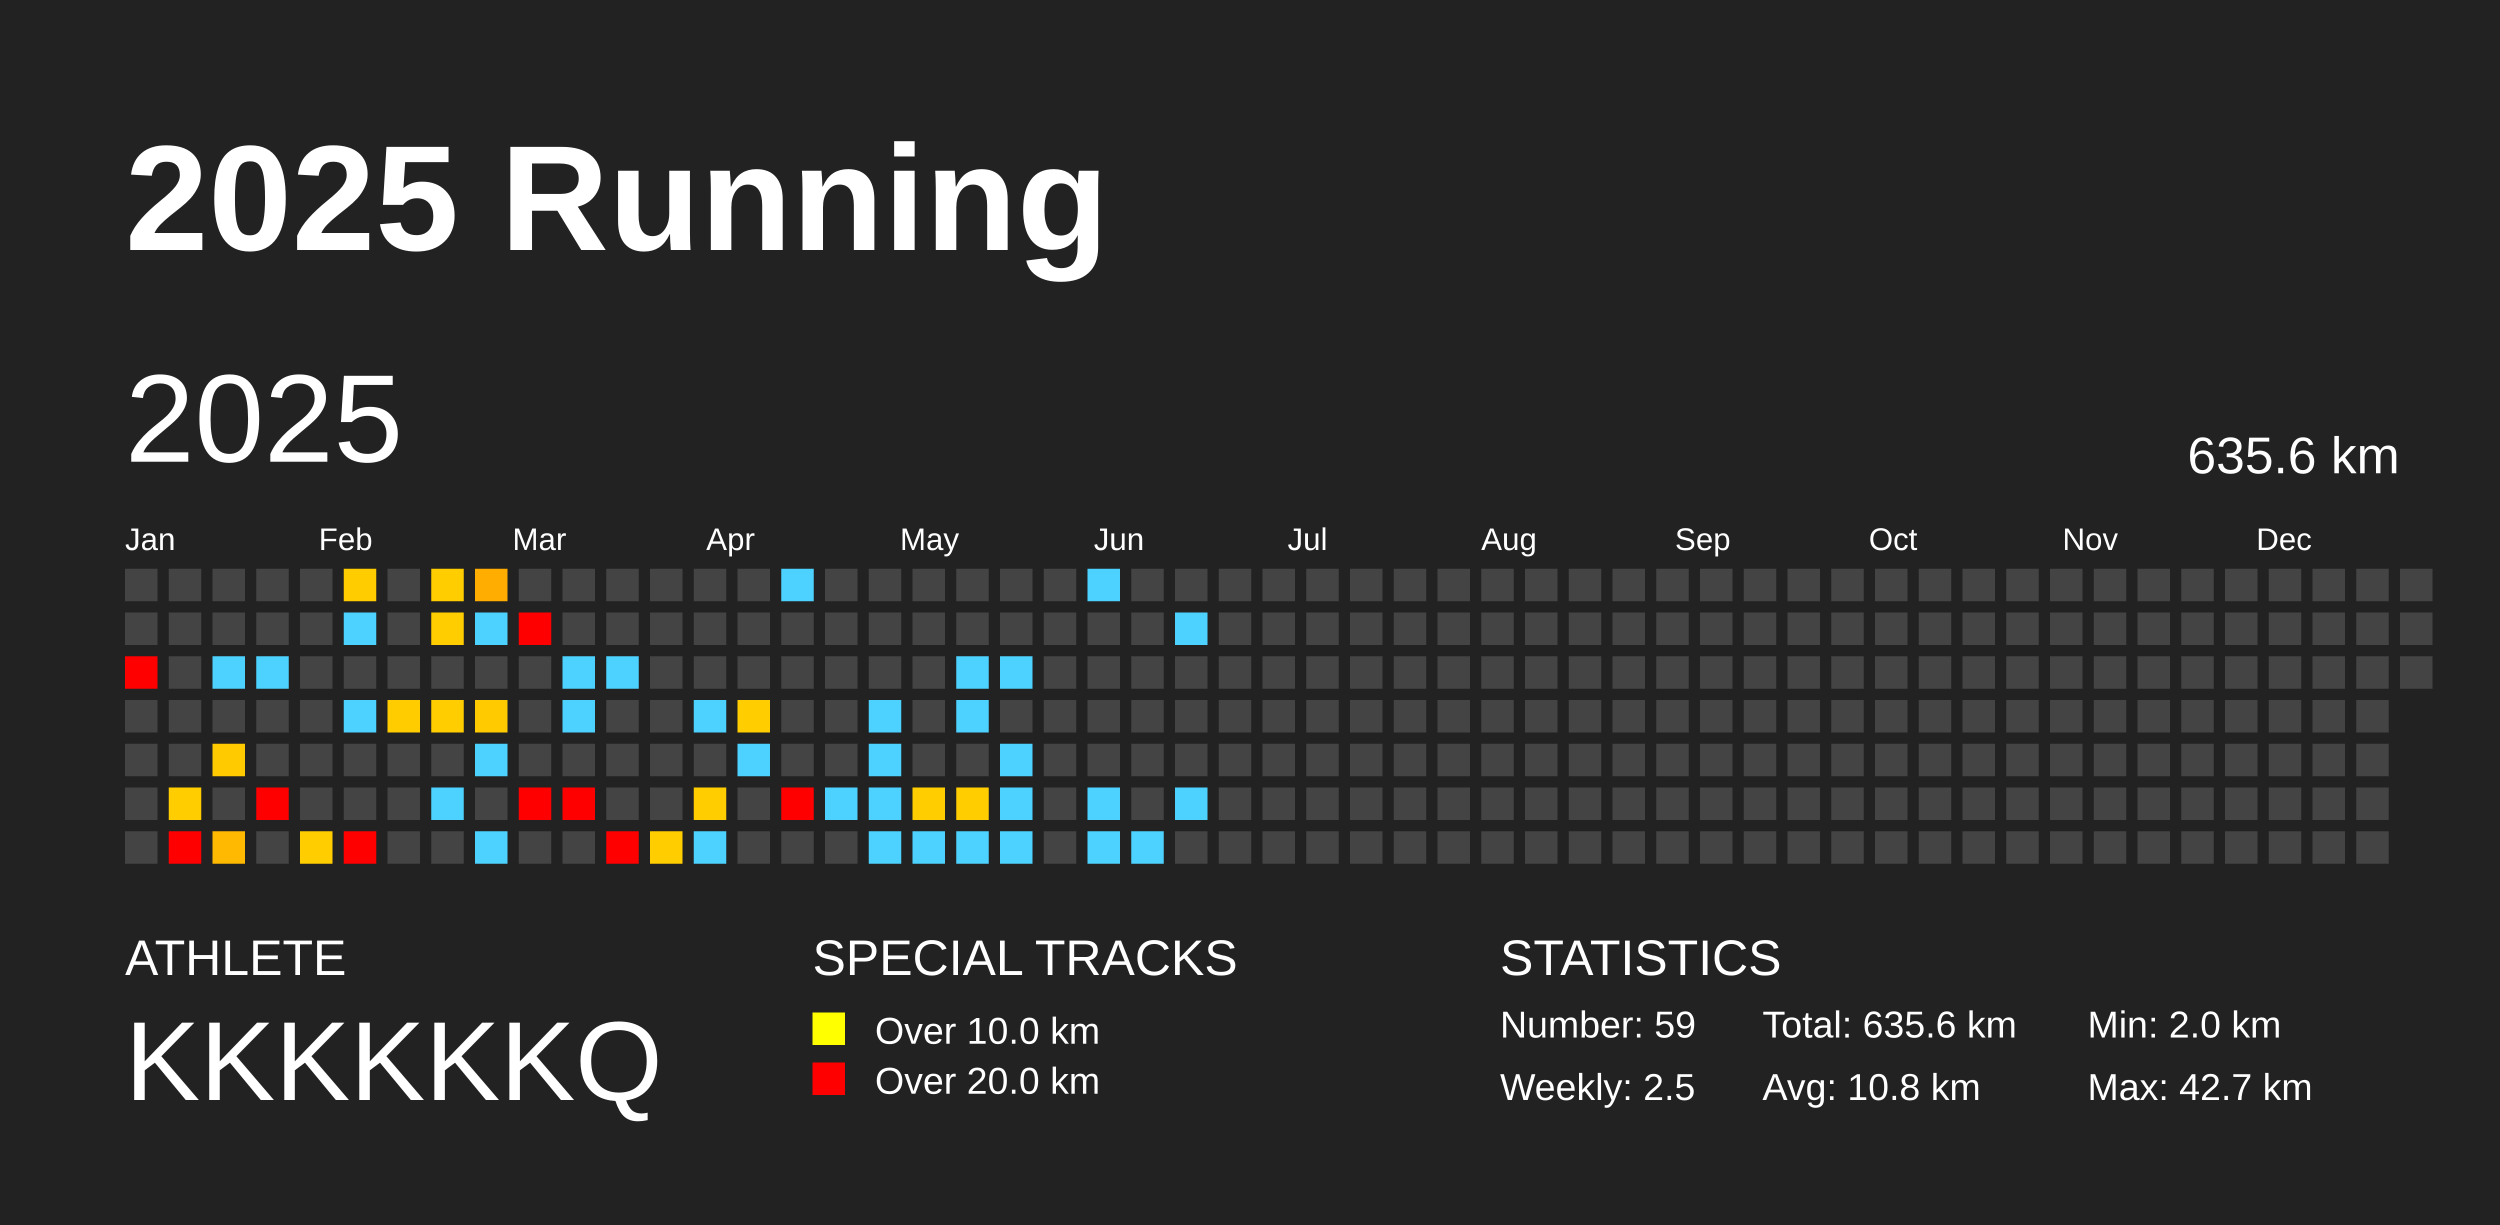
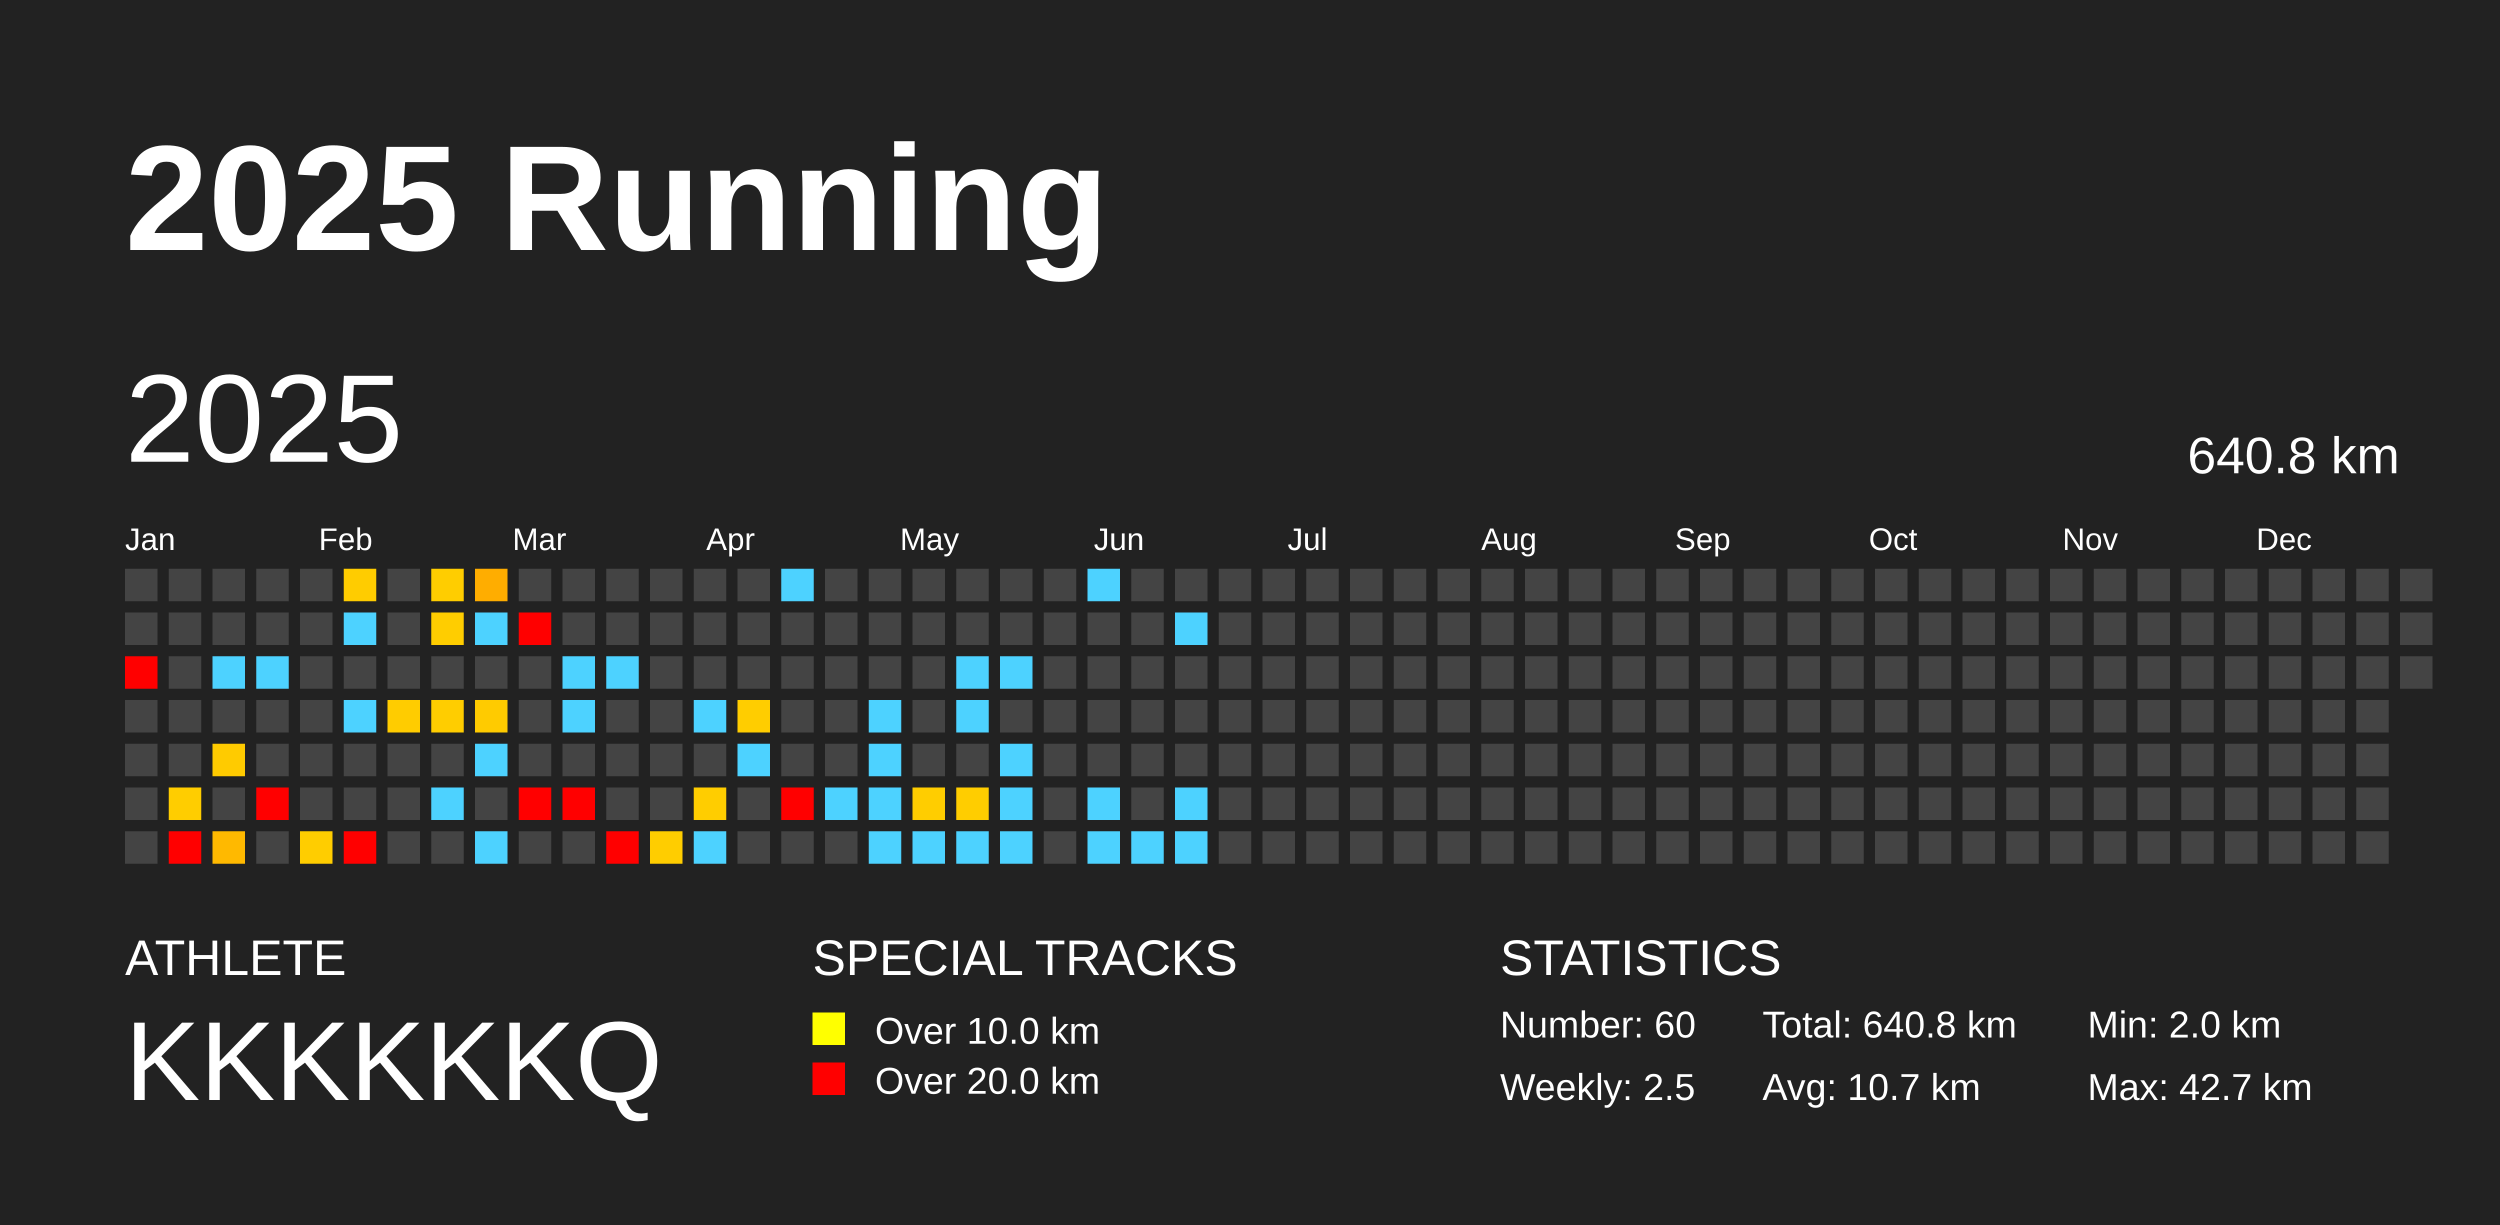
<svg xmlns="http://www.w3.org/2000/svg" baseProfile="full" height="98mm" version="1.1" viewBox="0,0,200,98" width="200mm">
  <defs />
  <rect fill="#222222" height="98" width="200" x="0" y="0" />
  <text fill="#FFFFFF" style="font-size:12px; font-family:Arial; font-weight:bold;" x="10" y="20">2025 Running</text>
  <text fill="#FFFFFF" style="font-size:4px; font-family:Arial" x="10" y="78">ATHLETE</text>
  <text fill="#FFFFFF" style="font-size:9px; font-family:Arial" x="10" y="88">KKKKKKQ</text>
  <text fill="#FFFFFF" style="font-size:4px; font-family:Arial" x="65" y="78">SPECIAL TRACKS</text>
  <rect fill="yellow" height="2.6" width="2.6" x="65" y="81" />
  <text fill="#FFFFFF" style="font-size:3px; font-family:Arial" x="70" y="83.5">Over 10.0 km</text>
  <rect fill="red" height="2.6" width="2.6" x="65" y="85" />
  <text fill="#FFFFFF" style="font-size:3px; font-family:Arial" x="70" y="87.5">Over 20.0 km</text>
  <text fill="#FFFFFF" style="font-size:4px; font-family:Arial" x="120" y="78">STATISTICS</text>
-   <text fill="#FFFFFF" style="font-size:3px; font-family:Arial" x="120" y="83">Number: 59</text>
+   <text fill="#FFFFFF" style="font-size:3px; font-family:Arial" x="120" y="83">Number: 60</text>
  <text fill="#FFFFFF" style="font-size:3px; font-family:Arial" x="120" y="88">Weekly: 2.5</text>
-   <text fill="#FFFFFF" style="font-size:3px; font-family:Arial" x="141" y="83">Total: 635.6 km</text>
-   <text fill="#FFFFFF" style="font-size:3px; font-family:Arial" x="141" y="88">Avg: 10.8 km</text>
+   <text fill="#FFFFFF" style="font-size:3px; font-family:Arial" x="141" y="83">Total: 640.8 km</text>
+   <text fill="#FFFFFF" style="font-size:3px; font-family:Arial" x="141" y="88">Avg: 10.7 km</text>
  <text fill="#FFFFFF" style="font-size:3px; font-family:Arial" x="167" y="83">Min: 2.0 km</text>
  <text fill="#FFFFFF" style="font-size:3px; font-family:Arial" x="167" y="88">Max: 42.7 km</text>
  <text dominant-baseline="hanging" fill="#FFFFFF" style="font-size:10.0px; font-family:Arial;" x="10" y="30">2025</text>
-   <text dominant-baseline="hanging" fill="#FFFFFF" style="font-size:4.125px; font-family:Arial;" x="175" y="35">635.6 km</text>
+   <text dominant-baseline="hanging" fill="#FFFFFF" style="font-size:4.125px; font-family:Arial;" x="175" y="35">640.8 km</text>
  <text fill="#FFFFFF" style="font-size:2.5px; font-family:Arial" x="10.0" y="44">Jan</text>
  <text fill="#FFFFFF" style="font-size:2.5px; font-family:Arial" x="25.5" y="44">Feb</text>
  <text fill="#FFFFFF" style="font-size:2.5px; font-family:Arial" x="41.0" y="44">Mar</text>
  <text fill="#FFFFFF" style="font-size:2.5px; font-family:Arial" x="56.5" y="44">Apr</text>
  <text fill="#FFFFFF" style="font-size:2.5px; font-family:Arial" x="72.0" y="44">May</text>
  <text fill="#FFFFFF" style="font-size:2.5px; font-family:Arial" x="87.5" y="44">Jun</text>
  <text fill="#FFFFFF" style="font-size:2.5px; font-family:Arial" x="103.0" y="44">Jul</text>
  <text fill="#FFFFFF" style="font-size:2.5px; font-family:Arial" x="118.5" y="44">Aug</text>
  <text fill="#FFFFFF" style="font-size:2.5px; font-family:Arial" x="134.0" y="44">Sep</text>
  <text fill="#FFFFFF" style="font-size:2.5px; font-family:Arial" x="149.5" y="44">Oct</text>
  <text fill="#FFFFFF" style="font-size:2.5px; font-family:Arial" x="165.0" y="44">Nov</text>
  <text fill="#FFFFFF" style="font-size:2.5px; font-family:Arial" x="180.5" y="44">Dec</text>
  <rect fill="#444444" height="2.6" width="2.6" x="10.0" y="45.5" />
  <rect fill="#444444" height="2.6" width="2.6" x="10.0" y="49.0" />
  <rect fill="red" height="2.6" width="2.6" x="10.0" y="52.5" />
  <rect fill="#444444" height="2.6" width="2.6" x="10.0" y="56.0" />
  <rect fill="#444444" height="2.6" width="2.6" x="10.0" y="59.5" />
  <rect fill="#444444" height="2.6" width="2.6" x="10.0" y="63.0" />
  <rect fill="#444444" height="2.6" width="2.6" x="10.0" y="66.5" />
  <rect fill="#444444" height="2.6" width="2.6" x="13.5" y="45.5" />
  <rect fill="#444444" height="2.6" width="2.6" x="13.5" y="49.0" />
  <rect fill="#444444" height="2.6" width="2.6" x="13.5" y="52.5" />
  <rect fill="#444444" height="2.6" width="2.6" x="13.5" y="56.0" />
  <rect fill="#444444" height="2.6" width="2.6" x="13.5" y="59.5" />
  <rect fill="#ffcd00" height="2.6" width="2.6" x="13.5" y="63.0" />
  <rect fill="red" height="2.6" width="2.6" x="13.5" y="66.5" />
  <rect fill="#444444" height="2.6" width="2.6" x="17.0" y="45.5" />
  <rect fill="#444444" height="2.6" width="2.6" x="17.0" y="49.0" />
  <rect fill="#4dd2ff" height="2.6" width="2.6" x="17.0" y="52.5" />
  <rect fill="#444444" height="2.6" width="2.6" x="17.0" y="56.0" />
  <rect fill="#ffcb00" height="2.6" width="2.6" x="17.0" y="59.5" />
  <rect fill="#444444" height="2.6" width="2.6" x="17.0" y="63.0" />
  <rect fill="#ffb900" height="2.6" width="2.6" x="17.0" y="66.5" />
  <rect fill="#444444" height="2.6" width="2.6" x="20.5" y="45.5" />
  <rect fill="#444444" height="2.6" width="2.6" x="20.5" y="49.0" />
  <rect fill="#4dd2ff" height="2.6" width="2.6" x="20.5" y="52.5" />
  <rect fill="#444444" height="2.6" width="2.6" x="20.5" y="56.0" />
  <rect fill="#444444" height="2.6" width="2.6" x="20.5" y="59.5" />
  <rect fill="red" height="2.6" width="2.6" x="20.5" y="63.0" />
  <rect fill="#444444" height="2.6" width="2.6" x="20.5" y="66.5" />
  <rect fill="#444444" height="2.6" width="2.6" x="24.0" y="45.5" />
  <rect fill="#444444" height="2.6" width="2.6" x="24.0" y="49.0" />
  <rect fill="#444444" height="2.6" width="2.6" x="24.0" y="52.5" />
  <rect fill="#444444" height="2.6" width="2.6" x="24.0" y="56.0" />
  <rect fill="#444444" height="2.6" width="2.6" x="24.0" y="59.5" />
  <rect fill="#444444" height="2.6" width="2.6" x="24.0" y="63.0" />
  <rect fill="#ffcd00" height="2.6" width="2.6" x="24.0" y="66.5" />
  <rect fill="#ffcc00" height="2.6" width="2.6" x="27.5" y="45.5" />
  <rect fill="#4dd2ff" height="2.6" width="2.6" x="27.5" y="49.0" />
  <rect fill="#444444" height="2.6" width="2.6" x="27.5" y="52.5" />
  <rect fill="#4dd2ff" height="2.6" width="2.6" x="27.5" y="56.0" />
  <rect fill="#444444" height="2.6" width="2.6" x="27.5" y="59.5" />
  <rect fill="#444444" height="2.6" width="2.6" x="27.5" y="63.0" />
  <rect fill="red" height="2.6" width="2.6" x="27.5" y="66.5" />
  <rect fill="#444444" height="2.6" width="2.6" x="31.0" y="45.5" />
  <rect fill="#444444" height="2.6" width="2.6" x="31.0" y="49.0" />
  <rect fill="#444444" height="2.6" width="2.6" x="31.0" y="52.5" />
  <rect fill="#ffcc00" height="2.6" width="2.6" x="31.0" y="56.0" />
  <rect fill="#444444" height="2.6" width="2.6" x="31.0" y="59.5" />
  <rect fill="#444444" height="2.6" width="2.6" x="31.0" y="63.0" />
  <rect fill="#444444" height="2.6" width="2.6" x="31.0" y="66.5" />
  <rect fill="#ffcd00" height="2.6" width="2.6" x="34.5" y="45.5" />
  <rect fill="#ffcd00" height="2.6" width="2.6" x="34.5" y="49.0" />
  <rect fill="#444444" height="2.6" width="2.6" x="34.5" y="52.5" />
  <rect fill="#ffcd00" height="2.6" width="2.6" x="34.5" y="56.0" />
  <rect fill="#444444" height="2.6" width="2.6" x="34.5" y="59.5" />
  <rect fill="#4dd2ff" height="2.6" width="2.6" x="34.5" y="63.0" />
  <rect fill="#444444" height="2.6" width="2.6" x="34.5" y="66.5" />
  <rect fill="#ffad00" height="2.6" width="2.6" x="38.0" y="45.5" />
  <rect fill="#4dd2ff" height="2.6" width="2.6" x="38.0" y="49.0" />
  <rect fill="#444444" height="2.6" width="2.6" x="38.0" y="52.5" />
  <rect fill="#ffcb00" height="2.6" width="2.6" x="38.0" y="56.0" />
  <rect fill="#4dd2ff" height="2.6" width="2.6" x="38.0" y="59.5" />
  <rect fill="#444444" height="2.6" width="2.6" x="38.0" y="63.0" />
  <rect fill="#4dd2ff" height="2.6" width="2.6" x="38.0" y="66.5" />
  <rect fill="#444444" height="2.6" width="2.6" x="41.5" y="45.5" />
  <rect fill="red" height="2.6" width="2.6" x="41.5" y="49.0" />
  <rect fill="#444444" height="2.6" width="2.6" x="41.5" y="52.5" />
  <rect fill="#444444" height="2.6" width="2.6" x="41.5" y="56.0" />
  <rect fill="#444444" height="2.6" width="2.6" x="41.5" y="59.5" />
  <rect fill="red" height="2.6" width="2.6" x="41.5" y="63.0" />
  <rect fill="#444444" height="2.6" width="2.6" x="41.5" y="66.5" />
  <rect fill="#444444" height="2.6" width="2.6" x="45.0" y="45.5" />
  <rect fill="#444444" height="2.6" width="2.6" x="45.0" y="49.0" />
  <rect fill="#4dd2ff" height="2.6" width="2.6" x="45.0" y="52.5" />
  <rect fill="#4dd2ff" height="2.6" width="2.6" x="45.0" y="56.0" />
  <rect fill="#444444" height="2.6" width="2.6" x="45.0" y="59.5" />
  <rect fill="red" height="2.6" width="2.6" x="45.0" y="63.0" />
  <rect fill="#444444" height="2.6" width="2.6" x="45.0" y="66.5" />
  <rect fill="#444444" height="2.6" width="2.6" x="48.5" y="45.5" />
  <rect fill="#444444" height="2.6" width="2.6" x="48.5" y="49.0" />
  <rect fill="#4dd2ff" height="2.6" width="2.6" x="48.5" y="52.5" />
  <rect fill="#444444" height="2.6" width="2.6" x="48.5" y="56.0" />
  <rect fill="#444444" height="2.6" width="2.6" x="48.5" y="59.5" />
  <rect fill="#444444" height="2.6" width="2.6" x="48.5" y="63.0" />
  <rect fill="red" height="2.6" width="2.6" x="48.5" y="66.5" />
  <rect fill="#444444" height="2.6" width="2.6" x="52.0" y="45.5" />
  <rect fill="#444444" height="2.6" width="2.6" x="52.0" y="49.0" />
  <rect fill="#444444" height="2.6" width="2.6" x="52.0" y="52.5" />
  <rect fill="#444444" height="2.6" width="2.6" x="52.0" y="56.0" />
  <rect fill="#444444" height="2.6" width="2.6" x="52.0" y="59.5" />
  <rect fill="#444444" height="2.6" width="2.6" x="52.0" y="63.0" />
  <rect fill="#ffcd00" height="2.6" width="2.6" x="52.0" y="66.5" />
  <rect fill="#444444" height="2.6" width="2.6" x="55.5" y="45.5" />
  <rect fill="#444444" height="2.6" width="2.6" x="55.5" y="49.0" />
  <rect fill="#444444" height="2.6" width="2.6" x="55.5" y="52.5" />
  <rect fill="#4dd2ff" height="2.6" width="2.6" x="55.5" y="56.0" />
  <rect fill="#444444" height="2.6" width="2.6" x="55.5" y="59.5" />
  <rect fill="#ffcd00" height="2.6" width="2.6" x="55.5" y="63.0" />
  <rect fill="#4dd2ff" height="2.6" width="2.6" x="55.5" y="66.5" />
  <rect fill="#444444" height="2.6" width="2.6" x="59.0" y="45.5" />
  <rect fill="#444444" height="2.6" width="2.6" x="59.0" y="49.0" />
  <rect fill="#444444" height="2.6" width="2.6" x="59.0" y="52.5" />
  <rect fill="#ffcd00" height="2.6" width="2.6" x="59.0" y="56.0" />
  <rect fill="#4dd2ff" height="2.6" width="2.6" x="59.0" y="59.5" />
  <rect fill="#444444" height="2.6" width="2.6" x="59.0" y="63.0" />
  <rect fill="#444444" height="2.6" width="2.6" x="59.0" y="66.5" />
  <rect fill="#4dd2ff" height="2.6" width="2.6" x="62.5" y="45.5" />
  <rect fill="#444444" height="2.6" width="2.6" x="62.5" y="49.0" />
  <rect fill="#444444" height="2.6" width="2.6" x="62.5" y="52.5" />
  <rect fill="#444444" height="2.6" width="2.6" x="62.5" y="56.0" />
  <rect fill="#444444" height="2.6" width="2.6" x="62.5" y="59.5" />
  <rect fill="red" height="2.6" width="2.6" x="62.5" y="63.0" />
  <rect fill="#444444" height="2.6" width="2.6" x="62.5" y="66.5" />
  <rect fill="#444444" height="2.6" width="2.6" x="66.0" y="45.5" />
  <rect fill="#444444" height="2.6" width="2.6" x="66.0" y="49.0" />
  <rect fill="#444444" height="2.6" width="2.6" x="66.0" y="52.5" />
  <rect fill="#444444" height="2.6" width="2.6" x="66.0" y="56.0" />
  <rect fill="#444444" height="2.6" width="2.6" x="66.0" y="59.5" />
  <rect fill="#4dd2ff" height="2.6" width="2.6" x="66.0" y="63.0" />
  <rect fill="#444444" height="2.6" width="2.6" x="66.0" y="66.5" />
  <rect fill="#444444" height="2.6" width="2.6" x="69.5" y="45.5" />
  <rect fill="#444444" height="2.6" width="2.6" x="69.5" y="49.0" />
  <rect fill="#444444" height="2.6" width="2.6" x="69.5" y="52.5" />
  <rect fill="#4dd2ff" height="2.6" width="2.6" x="69.5" y="56.0" />
  <rect fill="#4dd2ff" height="2.6" width="2.6" x="69.5" y="59.5" />
  <rect fill="#4dd2ff" height="2.6" width="2.6" x="69.5" y="63.0" />
  <rect fill="#4dd2ff" height="2.6" width="2.6" x="69.5" y="66.5" />
  <rect fill="#444444" height="2.6" width="2.6" x="73.0" y="45.5" />
  <rect fill="#444444" height="2.6" width="2.6" x="73.0" y="49.0" />
  <rect fill="#444444" height="2.6" width="2.6" x="73.0" y="52.5" />
  <rect fill="#444444" height="2.6" width="2.6" x="73.0" y="56.0" />
  <rect fill="#444444" height="2.6" width="2.6" x="73.0" y="59.5" />
  <rect fill="#ffcd00" height="2.6" width="2.6" x="73.0" y="63.0" />
  <rect fill="#4dd2ff" height="2.6" width="2.6" x="73.0" y="66.5" />
  <rect fill="#444444" height="2.6" width="2.6" x="76.5" y="45.5" />
  <rect fill="#444444" height="2.6" width="2.6" x="76.5" y="49.0" />
  <rect fill="#4dd2ff" height="2.6" width="2.6" x="76.5" y="52.5" />
  <rect fill="#4dd2ff" height="2.6" width="2.6" x="76.5" y="56.0" />
  <rect fill="#444444" height="2.6" width="2.6" x="76.5" y="59.5" />
  <rect fill="#ffcd00" height="2.6" width="2.6" x="76.5" y="63.0" />
  <rect fill="#4dd2ff" height="2.6" width="2.6" x="76.5" y="66.5" />
  <rect fill="#444444" height="2.6" width="2.6" x="80.0" y="45.5" />
  <rect fill="#444444" height="2.6" width="2.6" x="80.0" y="49.0" />
  <rect fill="#4dd2ff" height="2.6" width="2.6" x="80.0" y="52.5" />
  <rect fill="#444444" height="2.6" width="2.6" x="80.0" y="56.0" />
  <rect fill="#4dd2ff" height="2.6" width="2.6" x="80.0" y="59.5" />
  <rect fill="#4dd2ff" height="2.6" width="2.6" x="80.0" y="63.0" />
  <rect fill="#4dd2ff" height="2.6" width="2.6" x="80.0" y="66.5" />
  <rect fill="#444444" height="2.6" width="2.6" x="83.5" y="45.5" />
  <rect fill="#444444" height="2.6" width="2.6" x="83.5" y="49.0" />
  <rect fill="#444444" height="2.6" width="2.6" x="83.5" y="52.5" />
  <rect fill="#444444" height="2.6" width="2.6" x="83.5" y="56.0" />
  <rect fill="#444444" height="2.6" width="2.6" x="83.5" y="59.5" />
  <rect fill="#444444" height="2.6" width="2.6" x="83.5" y="63.0" />
  <rect fill="#444444" height="2.6" width="2.6" x="83.5" y="66.5" />
  <rect fill="#4dd2ff" height="2.6" width="2.6" x="87.0" y="45.5" />
  <rect fill="#444444" height="2.6" width="2.6" x="87.0" y="49.0" />
  <rect fill="#444444" height="2.6" width="2.6" x="87.0" y="52.5" />
  <rect fill="#444444" height="2.6" width="2.6" x="87.0" y="56.0" />
  <rect fill="#444444" height="2.6" width="2.6" x="87.0" y="59.5" />
  <rect fill="#4dd2ff" height="2.6" width="2.6" x="87.0" y="63.0" />
  <rect fill="#4dd2ff" height="2.6" width="2.6" x="87.0" y="66.5" />
  <rect fill="#444444" height="2.6" width="2.6" x="90.5" y="45.5" />
  <rect fill="#444444" height="2.6" width="2.6" x="90.5" y="49.0" />
  <rect fill="#444444" height="2.6" width="2.6" x="90.5" y="52.5" />
  <rect fill="#444444" height="2.6" width="2.6" x="90.5" y="56.0" />
  <rect fill="#444444" height="2.6" width="2.6" x="90.5" y="59.5" />
  <rect fill="#444444" height="2.6" width="2.6" x="90.5" y="63.0" />
  <rect fill="#4dd2ff" height="2.6" width="2.6" x="90.5" y="66.5" />
  <rect fill="#444444" height="2.6" width="2.6" x="94.0" y="45.5" />
  <rect fill="#4dd2ff" height="2.6" width="2.6" x="94.0" y="49.0" />
  <rect fill="#444444" height="2.6" width="2.6" x="94.0" y="52.5" />
  <rect fill="#444444" height="2.6" width="2.6" x="94.0" y="56.0" />
  <rect fill="#444444" height="2.6" width="2.6" x="94.0" y="59.5" />
  <rect fill="#4dd2ff" height="2.6" width="2.6" x="94.0" y="63.0" />
-   <rect fill="#444444" height="2.6" width="2.6" x="94.0" y="66.5" />
+   <rect fill="#4dd2ff" height="2.6" width="2.6" x="94.0" y="66.5" />
  <rect fill="#444444" height="2.6" width="2.6" x="97.5" y="45.5" />
  <rect fill="#444444" height="2.6" width="2.6" x="97.5" y="49.0" />
  <rect fill="#444444" height="2.6" width="2.6" x="97.5" y="52.5" />
  <rect fill="#444444" height="2.6" width="2.6" x="97.5" y="56.0" />
  <rect fill="#444444" height="2.6" width="2.6" x="97.5" y="59.5" />
  <rect fill="#444444" height="2.6" width="2.6" x="97.5" y="63.0" />
  <rect fill="#444444" height="2.6" width="2.6" x="97.5" y="66.5" />
  <rect fill="#444444" height="2.6" width="2.6" x="101.0" y="45.5" />
  <rect fill="#444444" height="2.6" width="2.6" x="101.0" y="49.0" />
  <rect fill="#444444" height="2.6" width="2.6" x="101.0" y="52.5" />
  <rect fill="#444444" height="2.6" width="2.6" x="101.0" y="56.0" />
  <rect fill="#444444" height="2.6" width="2.6" x="101.0" y="59.5" />
  <rect fill="#444444" height="2.6" width="2.6" x="101.0" y="63.0" />
  <rect fill="#444444" height="2.6" width="2.6" x="101.0" y="66.5" />
  <rect fill="#444444" height="2.6" width="2.6" x="104.5" y="45.5" />
  <rect fill="#444444" height="2.6" width="2.6" x="104.5" y="49.0" />
  <rect fill="#444444" height="2.6" width="2.6" x="104.5" y="52.5" />
  <rect fill="#444444" height="2.6" width="2.6" x="104.5" y="56.0" />
  <rect fill="#444444" height="2.6" width="2.6" x="104.5" y="59.5" />
  <rect fill="#444444" height="2.6" width="2.6" x="104.5" y="63.0" />
  <rect fill="#444444" height="2.6" width="2.6" x="104.5" y="66.5" />
  <rect fill="#444444" height="2.6" width="2.6" x="108.0" y="45.5" />
  <rect fill="#444444" height="2.6" width="2.6" x="108.0" y="49.0" />
  <rect fill="#444444" height="2.6" width="2.6" x="108.0" y="52.5" />
  <rect fill="#444444" height="2.6" width="2.6" x="108.0" y="56.0" />
  <rect fill="#444444" height="2.6" width="2.6" x="108.0" y="59.5" />
  <rect fill="#444444" height="2.6" width="2.6" x="108.0" y="63.0" />
  <rect fill="#444444" height="2.6" width="2.6" x="108.0" y="66.5" />
  <rect fill="#444444" height="2.6" width="2.6" x="111.5" y="45.5" />
  <rect fill="#444444" height="2.6" width="2.6" x="111.5" y="49.0" />
  <rect fill="#444444" height="2.6" width="2.6" x="111.5" y="52.5" />
  <rect fill="#444444" height="2.6" width="2.6" x="111.5" y="56.0" />
  <rect fill="#444444" height="2.6" width="2.6" x="111.5" y="59.5" />
  <rect fill="#444444" height="2.6" width="2.6" x="111.5" y="63.0" />
  <rect fill="#444444" height="2.6" width="2.6" x="111.5" y="66.5" />
  <rect fill="#444444" height="2.6" width="2.6" x="115.0" y="45.5" />
  <rect fill="#444444" height="2.6" width="2.6" x="115.0" y="49.0" />
  <rect fill="#444444" height="2.6" width="2.6" x="115.0" y="52.5" />
  <rect fill="#444444" height="2.6" width="2.6" x="115.0" y="56.0" />
  <rect fill="#444444" height="2.6" width="2.6" x="115.0" y="59.5" />
  <rect fill="#444444" height="2.6" width="2.6" x="115.0" y="63.0" />
  <rect fill="#444444" height="2.6" width="2.6" x="115.0" y="66.5" />
  <rect fill="#444444" height="2.6" width="2.6" x="118.5" y="45.5" />
  <rect fill="#444444" height="2.6" width="2.6" x="118.5" y="49.0" />
  <rect fill="#444444" height="2.6" width="2.6" x="118.5" y="52.5" />
  <rect fill="#444444" height="2.6" width="2.6" x="118.5" y="56.0" />
  <rect fill="#444444" height="2.6" width="2.6" x="118.5" y="59.5" />
  <rect fill="#444444" height="2.6" width="2.6" x="118.5" y="63.0" />
  <rect fill="#444444" height="2.6" width="2.6" x="118.5" y="66.5" />
  <rect fill="#444444" height="2.6" width="2.6" x="122.0" y="45.5" />
  <rect fill="#444444" height="2.6" width="2.6" x="122.0" y="49.0" />
  <rect fill="#444444" height="2.6" width="2.6" x="122.0" y="52.5" />
  <rect fill="#444444" height="2.6" width="2.6" x="122.0" y="56.0" />
  <rect fill="#444444" height="2.6" width="2.6" x="122.0" y="59.5" />
  <rect fill="#444444" height="2.6" width="2.6" x="122.0" y="63.0" />
  <rect fill="#444444" height="2.6" width="2.6" x="122.0" y="66.5" />
  <rect fill="#444444" height="2.6" width="2.6" x="125.5" y="45.5" />
  <rect fill="#444444" height="2.6" width="2.6" x="125.5" y="49.0" />
  <rect fill="#444444" height="2.6" width="2.6" x="125.5" y="52.5" />
  <rect fill="#444444" height="2.6" width="2.6" x="125.5" y="56.0" />
  <rect fill="#444444" height="2.6" width="2.6" x="125.5" y="59.5" />
  <rect fill="#444444" height="2.6" width="2.6" x="125.5" y="63.0" />
  <rect fill="#444444" height="2.6" width="2.6" x="125.5" y="66.5" />
  <rect fill="#444444" height="2.6" width="2.6" x="129.0" y="45.5" />
  <rect fill="#444444" height="2.6" width="2.6" x="129.0" y="49.0" />
  <rect fill="#444444" height="2.6" width="2.6" x="129.0" y="52.5" />
  <rect fill="#444444" height="2.6" width="2.6" x="129.0" y="56.0" />
  <rect fill="#444444" height="2.6" width="2.6" x="129.0" y="59.5" />
  <rect fill="#444444" height="2.6" width="2.6" x="129.0" y="63.0" />
  <rect fill="#444444" height="2.6" width="2.6" x="129.0" y="66.5" />
  <rect fill="#444444" height="2.6" width="2.6" x="132.5" y="45.5" />
  <rect fill="#444444" height="2.6" width="2.6" x="132.5" y="49.0" />
  <rect fill="#444444" height="2.6" width="2.6" x="132.5" y="52.5" />
  <rect fill="#444444" height="2.6" width="2.6" x="132.5" y="56.0" />
  <rect fill="#444444" height="2.6" width="2.6" x="132.5" y="59.5" />
  <rect fill="#444444" height="2.6" width="2.6" x="132.5" y="63.0" />
  <rect fill="#444444" height="2.6" width="2.6" x="132.5" y="66.5" />
  <rect fill="#444444" height="2.6" width="2.6" x="136.0" y="45.5" />
  <rect fill="#444444" height="2.6" width="2.6" x="136.0" y="49.0" />
  <rect fill="#444444" height="2.6" width="2.6" x="136.0" y="52.5" />
  <rect fill="#444444" height="2.6" width="2.6" x="136.0" y="56.0" />
  <rect fill="#444444" height="2.6" width="2.6" x="136.0" y="59.5" />
  <rect fill="#444444" height="2.6" width="2.6" x="136.0" y="63.0" />
  <rect fill="#444444" height="2.6" width="2.6" x="136.0" y="66.5" />
  <rect fill="#444444" height="2.6" width="2.6" x="139.5" y="45.5" />
  <rect fill="#444444" height="2.6" width="2.6" x="139.5" y="49.0" />
  <rect fill="#444444" height="2.6" width="2.6" x="139.5" y="52.5" />
  <rect fill="#444444" height="2.6" width="2.6" x="139.5" y="56.0" />
  <rect fill="#444444" height="2.6" width="2.6" x="139.5" y="59.5" />
  <rect fill="#444444" height="2.6" width="2.6" x="139.5" y="63.0" />
  <rect fill="#444444" height="2.6" width="2.6" x="139.5" y="66.5" />
  <rect fill="#444444" height="2.6" width="2.6" x="143.0" y="45.5" />
  <rect fill="#444444" height="2.6" width="2.6" x="143.0" y="49.0" />
  <rect fill="#444444" height="2.6" width="2.6" x="143.0" y="52.5" />
  <rect fill="#444444" height="2.6" width="2.6" x="143.0" y="56.0" />
  <rect fill="#444444" height="2.6" width="2.6" x="143.0" y="59.5" />
  <rect fill="#444444" height="2.6" width="2.6" x="143.0" y="63.0" />
  <rect fill="#444444" height="2.6" width="2.6" x="143.0" y="66.5" />
  <rect fill="#444444" height="2.6" width="2.6" x="146.5" y="45.5" />
  <rect fill="#444444" height="2.6" width="2.6" x="146.5" y="49.0" />
  <rect fill="#444444" height="2.6" width="2.6" x="146.5" y="52.5" />
  <rect fill="#444444" height="2.6" width="2.6" x="146.5" y="56.0" />
  <rect fill="#444444" height="2.6" width="2.6" x="146.5" y="59.5" />
  <rect fill="#444444" height="2.6" width="2.6" x="146.5" y="63.0" />
  <rect fill="#444444" height="2.6" width="2.6" x="146.5" y="66.5" />
  <rect fill="#444444" height="2.6" width="2.6" x="150.0" y="45.5" />
  <rect fill="#444444" height="2.6" width="2.6" x="150.0" y="49.0" />
  <rect fill="#444444" height="2.6" width="2.6" x="150.0" y="52.5" />
  <rect fill="#444444" height="2.6" width="2.6" x="150.0" y="56.0" />
  <rect fill="#444444" height="2.6" width="2.6" x="150.0" y="59.5" />
  <rect fill="#444444" height="2.6" width="2.6" x="150.0" y="63.0" />
  <rect fill="#444444" height="2.6" width="2.6" x="150.0" y="66.5" />
  <rect fill="#444444" height="2.6" width="2.6" x="153.5" y="45.5" />
  <rect fill="#444444" height="2.6" width="2.6" x="153.5" y="49.0" />
  <rect fill="#444444" height="2.6" width="2.6" x="153.5" y="52.5" />
  <rect fill="#444444" height="2.6" width="2.6" x="153.5" y="56.0" />
  <rect fill="#444444" height="2.6" width="2.6" x="153.5" y="59.5" />
  <rect fill="#444444" height="2.6" width="2.6" x="153.5" y="63.0" />
  <rect fill="#444444" height="2.6" width="2.6" x="153.5" y="66.5" />
  <rect fill="#444444" height="2.6" width="2.6" x="157.0" y="45.5" />
  <rect fill="#444444" height="2.6" width="2.6" x="157.0" y="49.0" />
  <rect fill="#444444" height="2.6" width="2.6" x="157.0" y="52.5" />
  <rect fill="#444444" height="2.6" width="2.6" x="157.0" y="56.0" />
  <rect fill="#444444" height="2.6" width="2.6" x="157.0" y="59.5" />
  <rect fill="#444444" height="2.6" width="2.6" x="157.0" y="63.0" />
  <rect fill="#444444" height="2.6" width="2.6" x="157.0" y="66.5" />
  <rect fill="#444444" height="2.6" width="2.6" x="160.5" y="45.5" />
  <rect fill="#444444" height="2.6" width="2.6" x="160.5" y="49.0" />
  <rect fill="#444444" height="2.6" width="2.6" x="160.5" y="52.5" />
  <rect fill="#444444" height="2.6" width="2.6" x="160.5" y="56.0" />
  <rect fill="#444444" height="2.6" width="2.6" x="160.5" y="59.5" />
  <rect fill="#444444" height="2.6" width="2.6" x="160.5" y="63.0" />
  <rect fill="#444444" height="2.6" width="2.6" x="160.5" y="66.5" />
  <rect fill="#444444" height="2.6" width="2.6" x="164.0" y="45.5" />
  <rect fill="#444444" height="2.6" width="2.6" x="164.0" y="49.0" />
  <rect fill="#444444" height="2.6" width="2.6" x="164.0" y="52.5" />
  <rect fill="#444444" height="2.6" width="2.6" x="164.0" y="56.0" />
  <rect fill="#444444" height="2.6" width="2.6" x="164.0" y="59.5" />
  <rect fill="#444444" height="2.6" width="2.6" x="164.0" y="63.0" />
  <rect fill="#444444" height="2.6" width="2.6" x="164.0" y="66.5" />
  <rect fill="#444444" height="2.6" width="2.6" x="167.5" y="45.5" />
  <rect fill="#444444" height="2.6" width="2.6" x="167.5" y="49.0" />
  <rect fill="#444444" height="2.6" width="2.6" x="167.5" y="52.5" />
  <rect fill="#444444" height="2.6" width="2.6" x="167.5" y="56.0" />
  <rect fill="#444444" height="2.6" width="2.6" x="167.5" y="59.5" />
  <rect fill="#444444" height="2.6" width="2.6" x="167.5" y="63.0" />
  <rect fill="#444444" height="2.6" width="2.6" x="167.5" y="66.5" />
  <rect fill="#444444" height="2.6" width="2.6" x="171.0" y="45.5" />
  <rect fill="#444444" height="2.6" width="2.6" x="171.0" y="49.0" />
  <rect fill="#444444" height="2.6" width="2.6" x="171.0" y="52.5" />
  <rect fill="#444444" height="2.6" width="2.6" x="171.0" y="56.0" />
  <rect fill="#444444" height="2.6" width="2.6" x="171.0" y="59.5" />
  <rect fill="#444444" height="2.6" width="2.6" x="171.0" y="63.0" />
  <rect fill="#444444" height="2.6" width="2.6" x="171.0" y="66.5" />
  <rect fill="#444444" height="2.6" width="2.6" x="174.5" y="45.5" />
  <rect fill="#444444" height="2.6" width="2.6" x="174.5" y="49.0" />
  <rect fill="#444444" height="2.6" width="2.6" x="174.5" y="52.5" />
  <rect fill="#444444" height="2.6" width="2.6" x="174.5" y="56.0" />
  <rect fill="#444444" height="2.6" width="2.6" x="174.5" y="59.5" />
  <rect fill="#444444" height="2.6" width="2.6" x="174.5" y="63.0" />
  <rect fill="#444444" height="2.6" width="2.6" x="174.5" y="66.5" />
  <rect fill="#444444" height="2.6" width="2.6" x="178.0" y="45.5" />
  <rect fill="#444444" height="2.6" width="2.6" x="178.0" y="49.0" />
  <rect fill="#444444" height="2.6" width="2.6" x="178.0" y="52.5" />
  <rect fill="#444444" height="2.6" width="2.6" x="178.0" y="56.0" />
  <rect fill="#444444" height="2.6" width="2.6" x="178.0" y="59.5" />
  <rect fill="#444444" height="2.6" width="2.6" x="178.0" y="63.0" />
  <rect fill="#444444" height="2.6" width="2.6" x="178.0" y="66.5" />
  <rect fill="#444444" height="2.6" width="2.6" x="181.5" y="45.5" />
  <rect fill="#444444" height="2.6" width="2.6" x="181.5" y="49.0" />
  <rect fill="#444444" height="2.6" width="2.6" x="181.5" y="52.5" />
  <rect fill="#444444" height="2.6" width="2.6" x="181.5" y="56.0" />
  <rect fill="#444444" height="2.6" width="2.6" x="181.5" y="59.5" />
  <rect fill="#444444" height="2.6" width="2.6" x="181.5" y="63.0" />
  <rect fill="#444444" height="2.6" width="2.6" x="181.5" y="66.5" />
  <rect fill="#444444" height="2.6" width="2.6" x="185.0" y="45.5" />
  <rect fill="#444444" height="2.6" width="2.6" x="185.0" y="49.0" />
  <rect fill="#444444" height="2.6" width="2.6" x="185.0" y="52.5" />
  <rect fill="#444444" height="2.6" width="2.6" x="185.0" y="56.0" />
  <rect fill="#444444" height="2.6" width="2.6" x="185.0" y="59.5" />
  <rect fill="#444444" height="2.6" width="2.6" x="185.0" y="63.0" />
  <rect fill="#444444" height="2.6" width="2.6" x="185.0" y="66.5" />
  <rect fill="#444444" height="2.6" width="2.6" x="188.5" y="45.5" />
  <rect fill="#444444" height="2.6" width="2.6" x="188.5" y="49.0" />
  <rect fill="#444444" height="2.6" width="2.6" x="188.5" y="52.5" />
  <rect fill="#444444" height="2.6" width="2.6" x="188.5" y="56.0" />
  <rect fill="#444444" height="2.6" width="2.6" x="188.5" y="59.5" />
  <rect fill="#444444" height="2.6" width="2.6" x="188.5" y="63.0" />
  <rect fill="#444444" height="2.6" width="2.6" x="188.5" y="66.5" />
  <rect fill="#444444" height="2.6" width="2.6" x="192.0" y="45.5" />
  <rect fill="#444444" height="2.6" width="2.6" x="192.0" y="49.0" />
  <rect fill="#444444" height="2.6" width="2.6" x="192.0" y="52.5" />
</svg>
